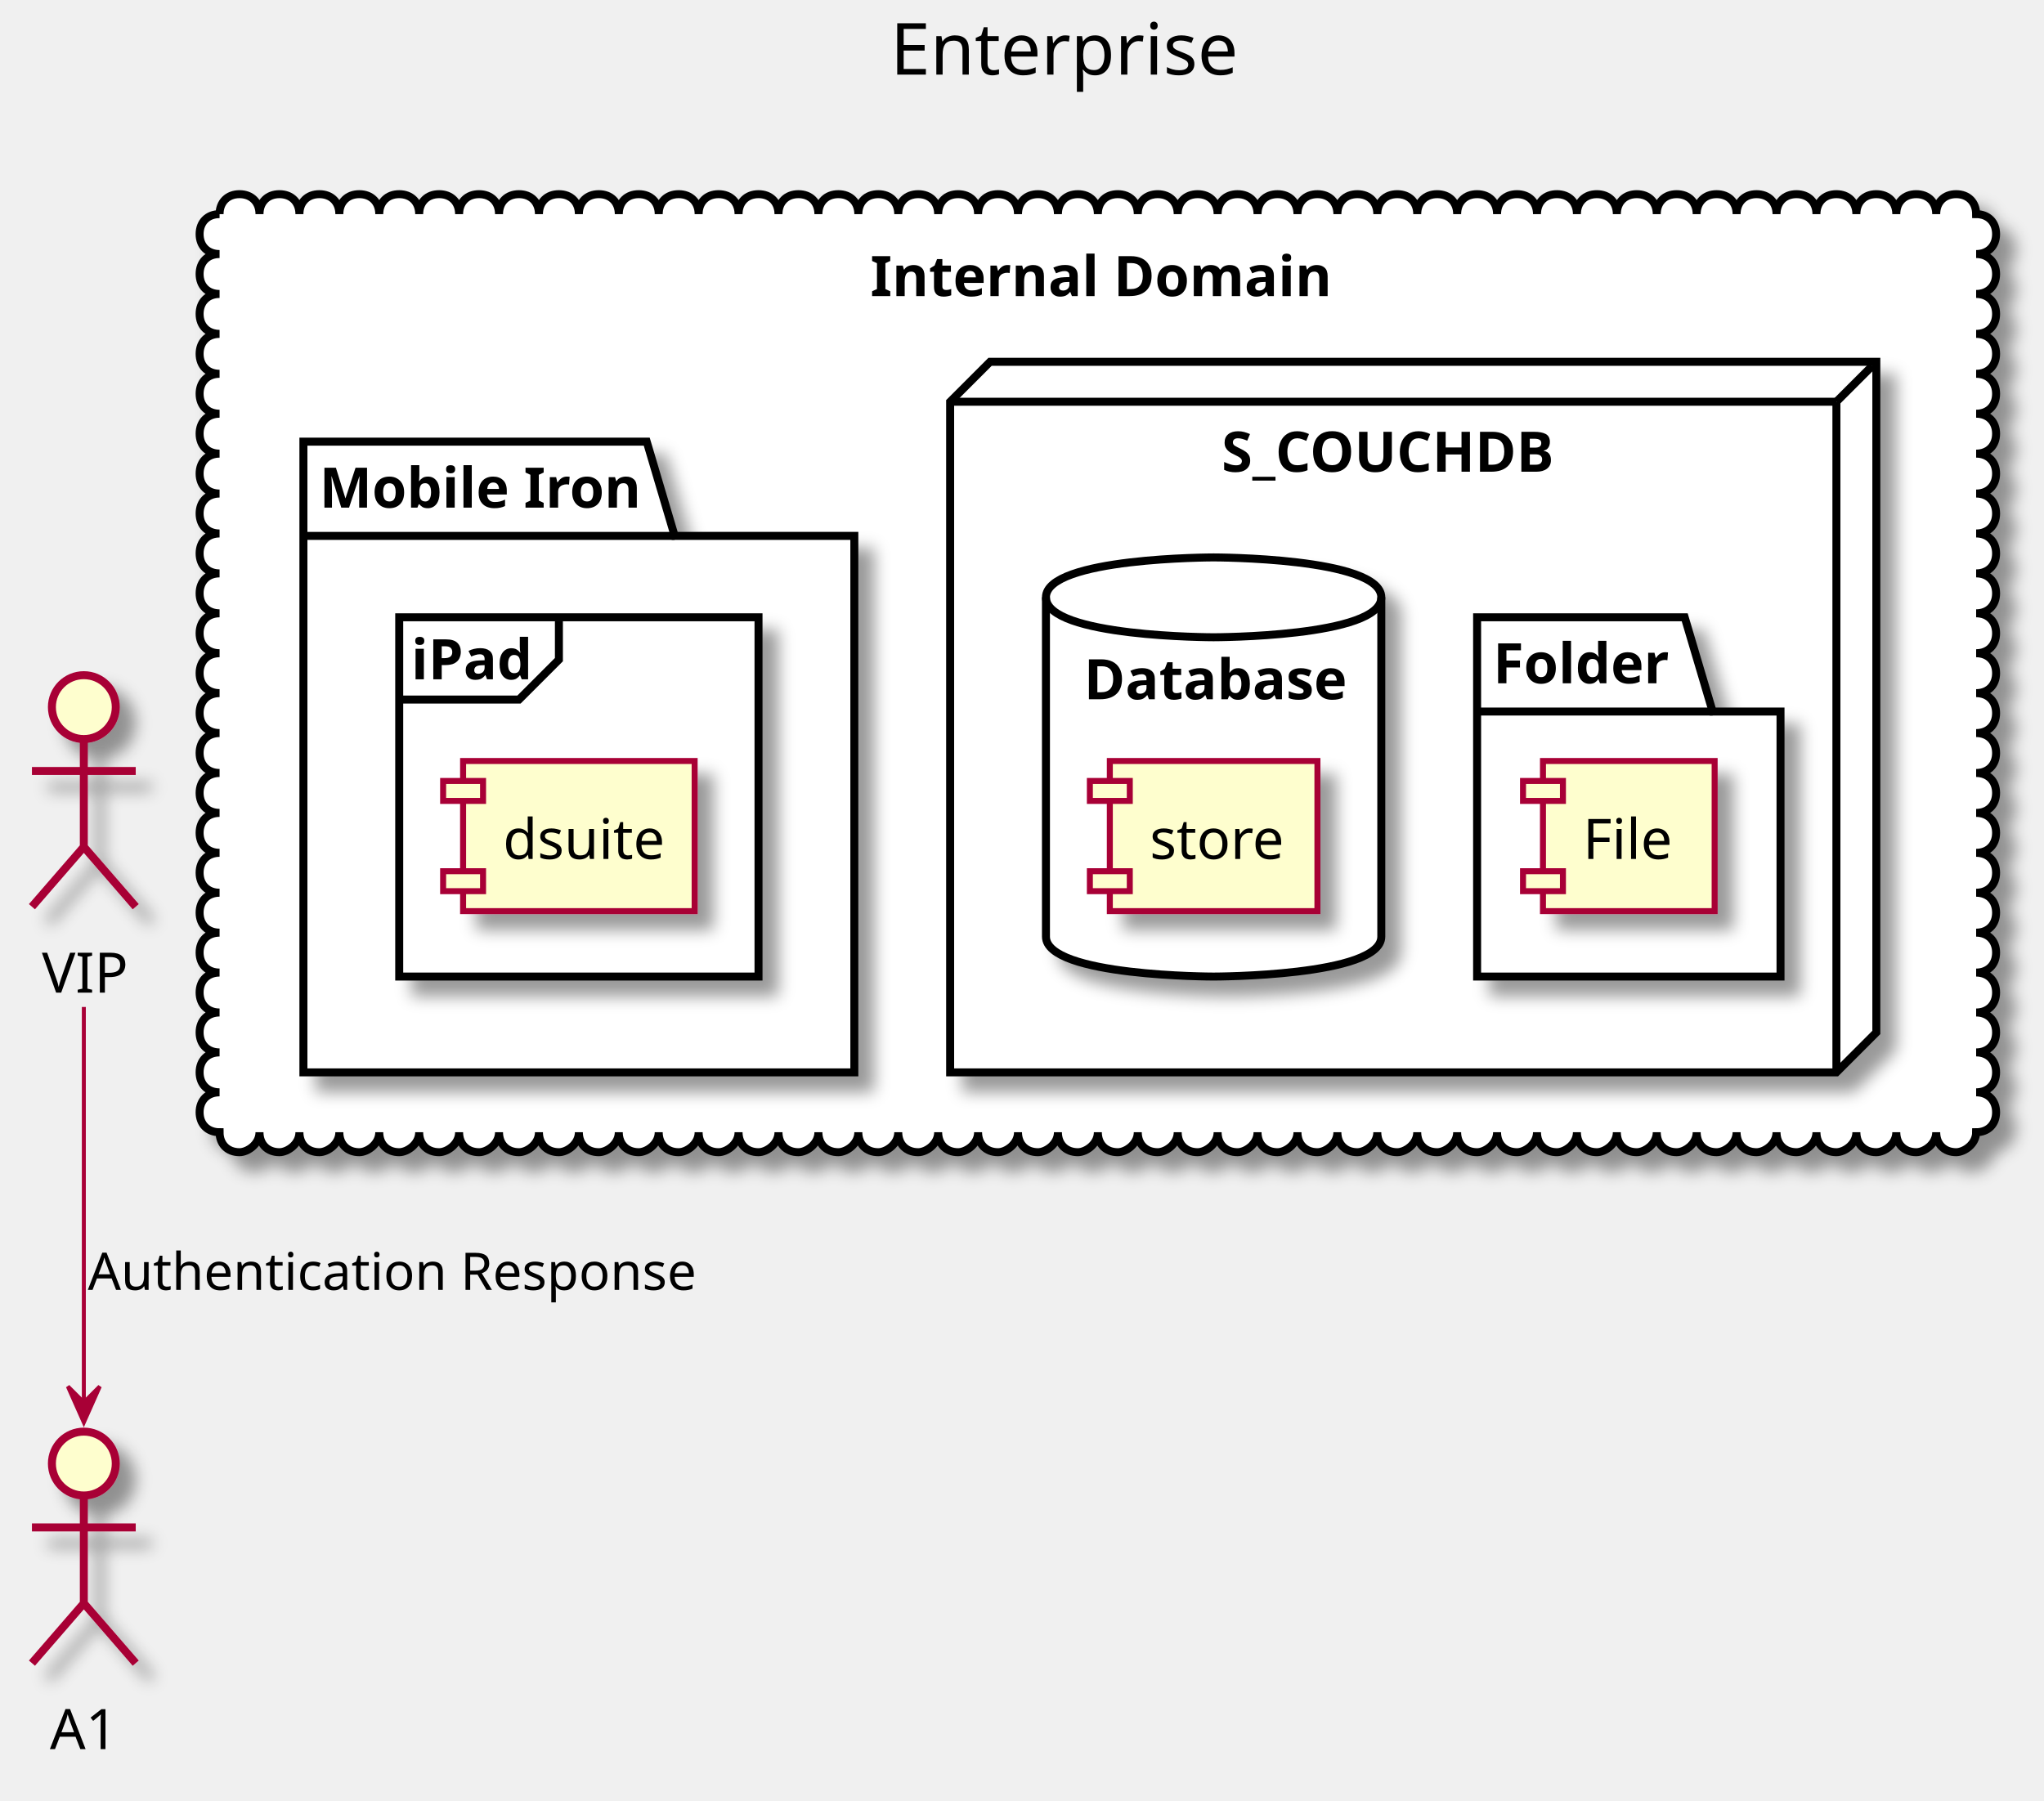
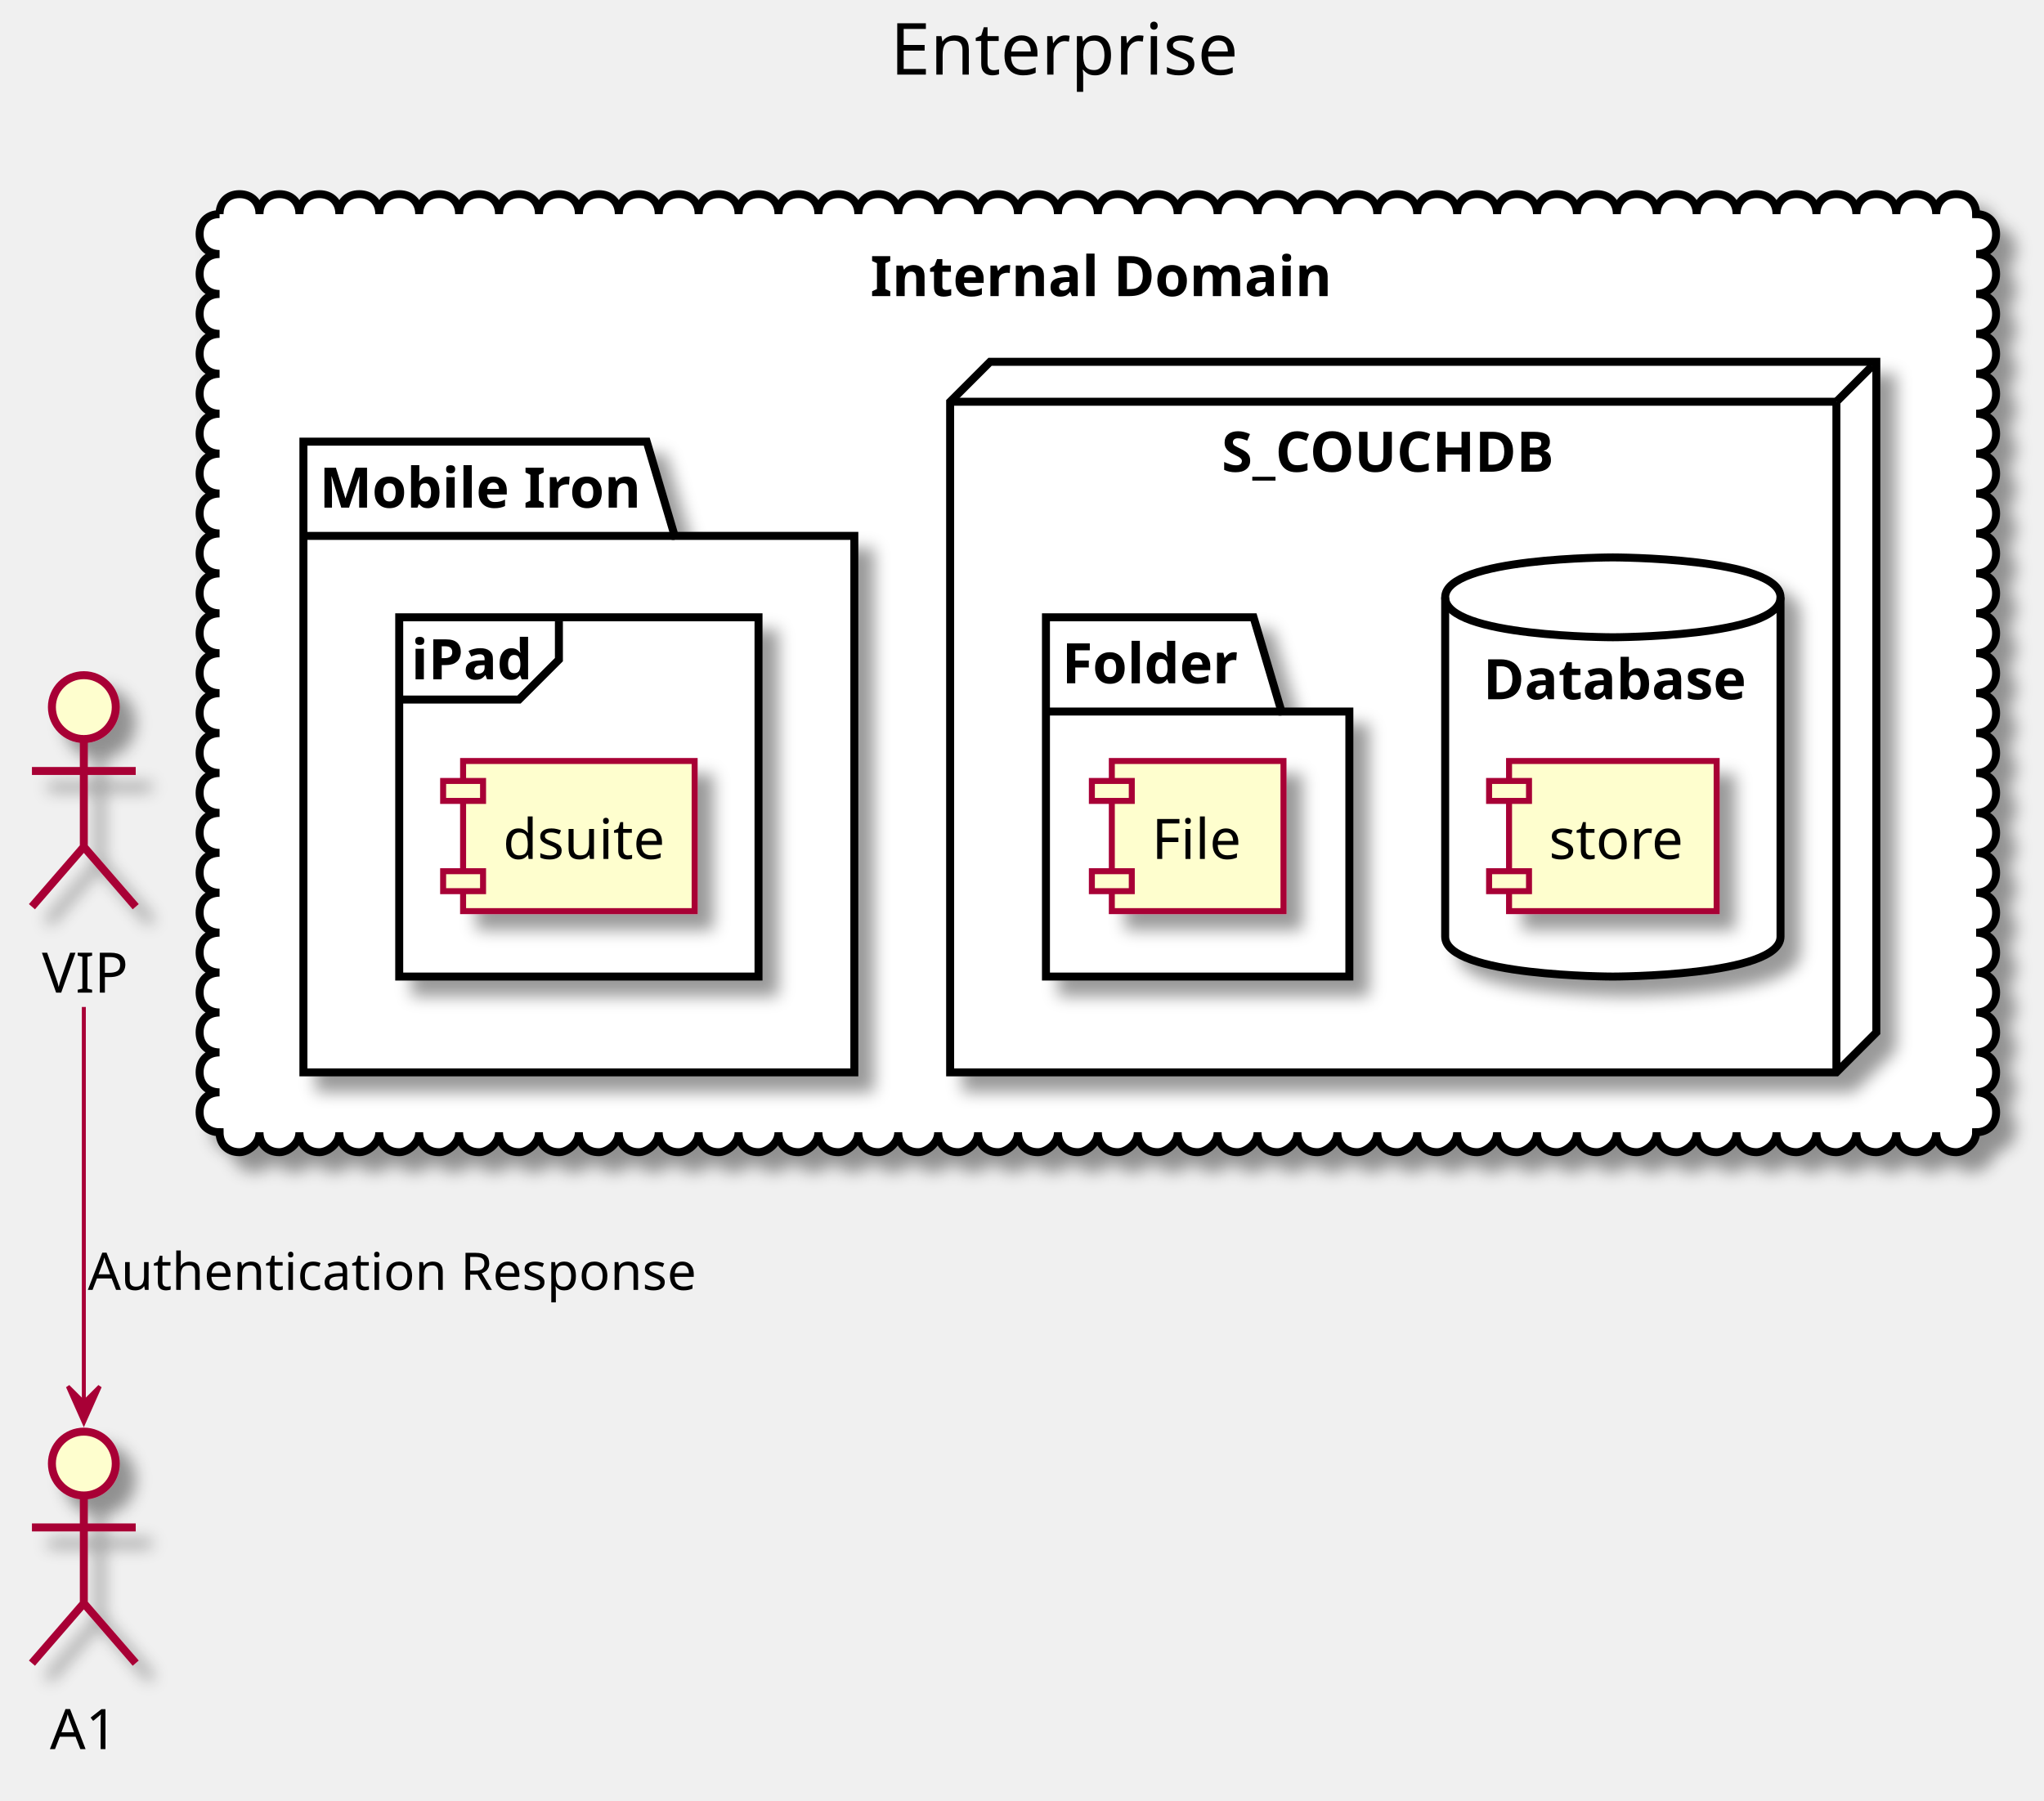
<svg xmlns="http://www.w3.org/2000/svg" contentScriptType="application/ecmascript" contentStyleType="text/css" height="451px" preserveAspectRatio="none" style="width:512px;height:451px;" version="1.1" viewBox="0 0 512 451" width="512px" zoomAndPan="magnify">
  <defs>
    <filter height="300%" id="fdfbs3be0p97h" width="300%" x="-1" y="-1">
      <feGaussianBlur result="blurOut" stdDeviation="2.0" />
      <feColorMatrix in="blurOut" result="blurOut2" type="matrix" values="0 0 0 0 0 0 0 0 0 0 0 0 0 0 0 0 0 0 .4 0" />
      <feOffset dx="4.0" dy="4.0" in="blurOut2" result="blurOut3" />
      <feBlend in="SourceGraphic" in2="blurOut3" mode="normal" />
    </filter>
  </defs>
  <g>
    <text fill="#000000" font-family="sans-serif" font-size="18" lengthAdjust="spacingAndGlyphs" textLength="82" x="223" y="18.686">Enterprise</text>
    <path d="M55,53.641 C55,50.641 57,48.641 60,48.641 C63,48.641 65,50.641 65,53.641 C65,50.641 67,48.641 70,48.641 C73,48.641 75,50.641 75,53.641 C75,50.641 77,48.641 80,48.641 C83,48.641 85,50.641 85,53.641 C85,50.641 87,48.641 90,48.641 C93,48.641 95,50.641 95,53.641 C95,50.641 97,48.641 100,48.641 C103,48.641 105,50.641 105,53.641 C105,50.641 107,48.641 110,48.641 C113,48.641 115,50.641 115,53.641 C115,50.641 117,48.641 120,48.641 C123,48.641 125,50.641 125,53.641 C125,50.641 127,48.641 130,48.641 C133,48.641 135,50.641 135,53.641 C135,50.641 137,48.641 140,48.641 C143,48.641 145,50.641 145,53.641 C145,50.641 147,48.641 150,48.641 C153,48.641 155,50.641 155,53.641 C155,50.641 157,48.641 160,48.641 C163,48.641 165,50.641 165,53.641 C165,50.641 167,48.641 170,48.641 C173,48.641 175,50.641 175,53.641 C175,50.641 177,48.641 180,48.641 C183,48.641 185,50.641 185,53.641 C185,50.641 187,48.641 190,48.641 C193,48.641 195,50.641 195,53.641 C195,50.641 197,48.641 200,48.641 C203,48.641 205,50.641 205,53.641 C205,50.641 207,48.641 210,48.641 C213,48.641 215,50.641 215,53.641 C215,50.641 217,48.641 220,48.641 C223,48.641 225,50.641 225,53.641 C225,50.641 227,48.641 230,48.641 C233,48.641 235,50.641 235,53.641 C235,50.641 237,48.641 240,48.641 C243,48.641 245,50.641 245,53.641 C245,50.641 247,48.641 250,48.641 C253,48.641 255,50.641 255,53.641 C255,50.641 257,48.641 260,48.641 C263,48.641 265,50.641 265,53.641 C265,50.641 267,48.641 270,48.641 C273,48.641 275,50.641 275,53.641 C275,50.641 277,48.641 280,48.641 C283,48.641 285,50.641 285,53.641 C285,50.641 287,48.641 290,48.641 C293,48.641 295,50.641 295,53.641 C295,50.641 297,48.641 300,48.641 C303,48.641 305,50.641 305,53.641 C305,50.641 307,48.641 310,48.641 C313,48.641 315,50.641 315,53.641 C315,50.641 317,48.641 320,48.641 C323,48.641 325,50.641 325,53.641 C325,50.641 327,48.641 330,48.641 C333,48.641 335,50.641 335,53.641 C335,50.641 337,48.641 340,48.641 C343,48.641 345,50.641 345,53.641 C345,50.641 347,48.641 350,48.641 C353,48.641 355,50.641 355,53.641 C355,50.641 357,48.641 360,48.641 C363,48.641 365,50.641 365,53.641 C365,50.641 367,48.641 370,48.641 C373,48.641 375,50.641 375,53.641 C375,50.641 377,48.641 380,48.641 C383,48.641 385,50.641 385,53.641 C385,50.641 387,48.641 390,48.641 C393,48.641 395,50.641 395,53.641 C395,50.641 397,48.641 400,48.641 C403,48.641 405,50.641 405,53.641 C405,50.641 407,48.641 410,48.641 C413,48.641 415,50.641 415,53.641 C415,50.641 417,48.641 420,48.641 C423,48.641 425,50.641 425,53.641 C425,50.641 427,48.641 430,48.641 C433,48.641 435,50.641 435,53.641 C435,50.641 437,48.641 440,48.641 C443,48.641 445,50.641 445,53.641 C445,50.641 447,48.641 450,48.641 C453,48.641 455,50.641 455,53.641 C455,50.641 457,48.641 460,48.641 C463,48.641 465,50.641 465,53.641 C465,50.641 467,48.641 470,48.641 C473,48.641 475,50.641 475,53.641 C475,50.641 477,48.641 480,48.641 C483,48.641 485,50.641 485,53.641 C485,50.641 487,48.641 490,48.641 C493,48.641 495,50.641 495,53.641 C498,53.641 500,55.641 500,58.641 C500,61.641 498,63.641 495,63.641 C498,63.641 500,65.641 500,68.641 C500,71.641 498,73.641 495,73.641 C498,73.641 500,75.641 500,78.641 C500,81.641 498,83.641 495,83.641 C498,83.641 500,85.641 500,88.641 C500,91.641 498,93.641 495,93.641 C498,93.641 500,95.641 500,98.641 C500,101.641 498,103.641 495,103.641 C498,103.641 500,105.641 500,108.641 C500,111.641 498,113.641 495,113.641 C498,113.641 500,115.641 500,118.641 C500,121.641 498,123.641 495,123.641 C498,123.641 500,125.641 500,128.641 C500,131.641 498,133.641 495,133.641 C498,133.641 500,135.641 500,138.641 C500,141.641 498,143.641 495,143.641 C498,143.641 500,145.641 500,148.641 C500,151.641 498,153.641 495,153.641 C498,153.641 500,155.641 500,158.641 C500,161.641 498,163.641 495,163.641 C498,163.641 500,165.641 500,168.641 C500,171.641 498,173.641 495,173.641 C498,173.641 500,175.641 500,178.641 C500,181.641 498,183.641 495,183.641 C498,183.641 500,185.641 500,188.641 C500,191.641 498,193.641 495,193.641 C498,193.641 500,195.641 500,198.641 C500,201.641 498,203.641 495,203.641 C498,203.641 500,205.641 500,208.641 C500,211.641 498,213.641 495,213.641 C498,213.641 500,215.641 500,218.641 C500,221.641 498,223.641 495,223.641 C498,223.641 500,225.641 500,228.641 C500,231.641 498,233.641 495,233.641 C498,233.641 500,235.641 500,238.641 C500,241.641 498,243.641 495,243.641 C498,243.641 500,245.641 500,248.641 C500,251.641 498,253.641 495,253.641 C498,253.641 500,255.641 500,258.641 C500,261.641 498,263.641 495,263.641 C498,263.641 500,265.641 500,268.641 C500,271.641 498,273.641 495,273.641 C498,273.641 500,275.641 500,278.641 C500,281.641 498,283.641 495,283.641 C495,286.641 492,288.641 490,288.641 C487,288.641 485,286.641 485,283.641 C485,286.641 482,288.641 480,288.641 C477,288.641 475,286.641 475,283.641 C475,286.641 472,288.641 470,288.641 C467,288.641 465,286.641 465,283.641 C465,286.641 462,288.641 460,288.641 C457,288.641 455,286.641 455,283.641 C455,286.641 452,288.641 450,288.641 C447,288.641 445,286.641 445,283.641 C445,286.641 442,288.641 440,288.641 C437,288.641 435,286.641 435,283.641 C435,286.641 432,288.641 430,288.641 C427,288.641 425,286.641 425,283.641 C425,286.641 422,288.641 420,288.641 C417,288.641 415,286.641 415,283.641 C415,286.641 412,288.641 410,288.641 C407,288.641 405,286.641 405,283.641 C405,286.641 402,288.641 400,288.641 C397,288.641 395,286.641 395,283.641 C395,286.641 392,288.641 390,288.641 C387,288.641 385,286.641 385,283.641 C385,286.641 382,288.641 380,288.641 C377,288.641 375,286.641 375,283.641 C375,286.641 372,288.641 370,288.641 C367,288.641 365,286.641 365,283.641 C365,286.641 362,288.641 360,288.641 C357,288.641 355,286.641 355,283.641 C355,286.641 352,288.641 350,288.641 C347,288.641 345,286.641 345,283.641 C345,286.641 342,288.641 340,288.641 C337,288.641 335,286.641 335,283.641 C335,286.641 332,288.641 330,288.641 C327,288.641 325,286.641 325,283.641 C325,286.641 322,288.641 320,288.641 C317,288.641 315,286.641 315,283.641 C315,286.641 312,288.641 310,288.641 C307,288.641 305,286.641 305,283.641 C305,286.641 302,288.641 300,288.641 C297,288.641 295,286.641 295,283.641 C295,286.641 292,288.641 290,288.641 C287,288.641 285,286.641 285,283.641 C285,286.641 282,288.641 280,288.641 C277,288.641 275,286.641 275,283.641 C275,286.641 272,288.641 270,288.641 C267,288.641 265,286.641 265,283.641 C265,286.641 262,288.641 260,288.641 C257,288.641 255,286.641 255,283.641 C255,286.641 252,288.641 250,288.641 C247,288.641 245,286.641 245,283.641 C245,286.641 242,288.641 240,288.641 C237,288.641 235,286.641 235,283.641 C235,286.641 232,288.641 230,288.641 C227,288.641 225,286.641 225,283.641 C225,286.641 222,288.641 220,288.641 C217,288.641 215,286.641 215,283.641 C215,286.641 212,288.641 210,288.641 C207,288.641 205,286.641 205,283.641 C205,286.641 202,288.641 200,288.641 C197,288.641 195,286.641 195,283.641 C195,286.641 192,288.641 190,288.641 C187,288.641 185,286.641 185,283.641 C185,286.641 182,288.641 180,288.641 C177,288.641 175,286.641 175,283.641 C175,286.641 172,288.641 170,288.641 C167,288.641 165,286.641 165,283.641 C165,286.641 162,288.641 160,288.641 C157,288.641 155,286.641 155,283.641 C155,286.641 152,288.641 150,288.641 C147,288.641 145,286.641 145,283.641 C145,286.641 142,288.641 140,288.641 C137,288.641 135,286.641 135,283.641 C135,286.641 132,288.641 130,288.641 C127,288.641 125,286.641 125,283.641 C125,286.641 122,288.641 120,288.641 C117,288.641 115,286.641 115,283.641 C115,286.641 112,288.641 110,288.641 C107,288.641 105,286.641 105,283.641 C105,286.641 102,288.641 100,288.641 C97,288.641 95,286.641 95,283.641 C95,286.641 92,288.641 90,288.641 C87,288.641 85,286.641 85,283.641 C85,286.641 82,288.641 80,288.641 C77,288.641 75,286.641 75,283.641 C75,286.641 72,288.641 70,288.641 C67,288.641 65,286.641 65,283.641 C65,286.641 62,288.641 60,288.641 C57,288.641 55,286.641 55,283.641 C52,283.641 50,281.641 50,278.641 C50,275.641 52,273.641 55,273.641 C52,273.641 50,271.641 50,268.641 C50,265.641 52,263.641 55,263.641 C52,263.641 50,261.641 50,258.641 C50,255.641 52,253.641 55,253.641 C52,253.641 50,251.641 50,248.641 C50,245.641 52,243.641 55,243.641 C52,243.641 50,241.641 50,238.641 C50,235.641 52,233.641 55,233.641 C52,233.641 50,231.641 50,228.641 C50,225.641 52,223.641 55,223.641 C52,223.641 50,221.641 50,218.641 C50,215.641 52,213.641 55,213.641 C52,213.641 50,211.641 50,208.641 C50,205.641 52,203.641 55,203.641 C52,203.641 50,201.641 50,198.641 C50,195.641 52,193.641 55,193.641 C52,193.641 50,191.641 50,188.641 C50,185.641 52,183.641 55,183.641 C52,183.641 50,181.641 50,178.641 C50,175.641 52,173.641 55,173.641 C52,173.641 50,171.641 50,168.641 C50,165.641 52,163.641 55,163.641 C52,163.641 50,161.641 50,158.641 C50,155.641 52,153.641 55,153.641 C52,153.641 50,151.641 50,148.641 C50,145.641 52,143.641 55,143.641 C52,143.641 50,141.641 50,138.641 C50,135.641 52,133.641 55,133.641 C52,133.641 50,131.641 50,128.641 C50,125.641 52,123.641 55,123.641 C52,123.641 50,121.641 50,118.641 C50,115.641 52,113.641 55,113.641 C52,113.641 50,111.641 50,108.641 C50,105.641 52,103.641 55,103.641 C52,103.641 50,101.641 50,98.641 C50,95.641 52,93.641 55,93.641 C52,93.641 50,91.641 50,88.641 C50,85.641 52,83.641 55,83.641 C52,83.641 50,81.641 50,78.641 C50,75.641 52,73.641 55,73.641 C52,73.641 50,71.641 50,68.641 C50,65.641 52,63.641 55,63.641 C52,63.641 50,61.641 50,58.641 C50,55.641 52,53.641 55,53.641 " fill="#FFFFFF" filter="url(#fdfbs3be0p97h)" style="stroke: #000000; stroke-width: 2.0;" />
    <text fill="#000000" font-family="sans-serif" font-size="14" font-weight="bold" lengthAdjust="spacingAndGlyphs" textLength="110" x="218" y="74.174">Internal Domain</text>
    <polygon fill="#FFFFFF" filter="url(#fdfbs3be0p97h)" points="76,110.641,162,110.641,169,134.25,214,134.25,214,268.641,76,268.641,76,110.641" style="stroke: #000000; stroke-width: 2.0;" />
    <line style="stroke: #000000; stroke-width: 2.0;" x1="76" x2="169" y1="134.25" y2="134.25" />
    <text fill="#000000" font-family="sans-serif" font-size="14" font-weight="bold" lengthAdjust="spacingAndGlyphs" textLength="80" x="80" y="127.174">Mobile Iron</text>
    <rect fill="#FFFFFF" filter="url(#fdfbs3be0p97h)" height="90" style="stroke: #000000; stroke-width: 2.0;" width="90" x="100" y="154.641" />
    <path d="M140,155.641 L140,165.25 L130,175.25 L100,175.25 " fill="none" style="stroke: #000000; stroke-width: 2.0;" />
    <text fill="#000000" font-family="sans-serif" font-size="14" font-weight="bold" lengthAdjust="spacingAndGlyphs" textLength="30" x="103" y="170.174">iPad</text>
    <polygon fill="#FFFFFF" filter="url(#fdfbs3be0p97h)" points="238,100.641,248,90.641,470,90.641,470,258.641,460,268.641,238,268.641,238,100.641" style="stroke: #000000; stroke-width: 2.0;" />
    <line style="stroke: #000000; stroke-width: 2.0;" x1="460" x2="469" y1="100.641" y2="91.641" />
    <line style="stroke: #000000; stroke-width: 2.0;" x1="238" x2="460" y1="100.641" y2="100.641" />
    <line style="stroke: #000000; stroke-width: 2.0;" x1="460" x2="460" y1="100.641" y2="268.641" />
    <text fill="#000000" font-family="sans-serif" font-size="14" font-weight="bold" lengthAdjust="spacingAndGlyphs" textLength="88" x="306" y="118.174">S_COUCHDB</text>
-     <path d="M262,149.641 C262,139.641 304,139.641 304,139.641 C304,139.641 346,139.641 346,149.641 L346,234.641 C346,244.641 304,244.641 304,244.641 C304,244.641 262,244.641 262,234.641 L262,149.641 " fill="#FFFFFF" filter="url(#fdfbs3be0p97h)" style="stroke: #000000; stroke-width: 2.0;" />
-     <path d="M262,149.641 C262,159.641 304,159.641 304,159.641 C304,159.641 346,159.641 346,149.641 " fill="none" style="stroke: #000000; stroke-width: 2.0;" />
-     <text fill="#000000" font-family="sans-serif" font-size="14" font-weight="bold" lengthAdjust="spacingAndGlyphs" textLength="65" x="271.5" y="175.174">Database</text>
-     <polygon fill="#FFFFFF" filter="url(#fdfbs3be0p97h)" points="370,154.641,422,154.641,429,178.25,446,178.25,446,244.641,370,244.641,370,154.641" style="stroke: #000000; stroke-width: 2.0;" />
-     <line style="stroke: #000000; stroke-width: 2.0;" x1="370" x2="429" y1="178.25" y2="178.25" />
-     <text fill="#000000" font-family="sans-serif" font-size="14" font-weight="bold" lengthAdjust="spacingAndGlyphs" textLength="46" x="374" y="171.174">Folder</text>
+     <path d="M362,149.641 C362,139.641 404,139.641 404,139.641 C404,139.641 446,139.641 446,149.641 L446,234.641 C446,244.641 404,244.641 404,244.641 C404,244.641 362,244.641 362,234.641 L362,149.641 " fill="#FFFFFF" filter="url(#fdfbs3be0p97h)" style="stroke: #000000; stroke-width: 2.0;" />
+     <path d="M362,149.641 C362,159.641 404,159.641 404,159.641 C404,159.641 446,159.641 446,149.641 " fill="none" style="stroke: #000000; stroke-width: 2.0;" />
+     <text fill="#000000" font-family="sans-serif" font-size="14" font-weight="bold" lengthAdjust="spacingAndGlyphs" textLength="65" x="371.5" y="175.174">Database</text>
+     <polygon fill="#FFFFFF" filter="url(#fdfbs3be0p97h)" points="262,154.641,314,154.641,321,178.25,338,178.25,338,244.641,262,244.641,262,154.641" style="stroke: #000000; stroke-width: 2.0;" />
+     <line style="stroke: #000000; stroke-width: 2.0;" x1="262" x2="321" y1="178.25" y2="178.25" />
+     <text fill="#000000" font-family="sans-serif" font-size="14" font-weight="bold" lengthAdjust="spacingAndGlyphs" textLength="46" x="266" y="171.174">Folder</text>
    <rect fill="#FEFECE" filter="url(#fdfbs3be0p97h)" height="37.609" style="stroke: #A80036; stroke-width: 1.5;" width="58" x="116" y="190.641" />
    <rect fill="#FEFECE" height="5" style="stroke: #A80036; stroke-width: 1.5;" width="10" x="111" y="195.641" />
    <rect fill="#FEFECE" height="5" style="stroke: #A80036; stroke-width: 1.5;" width="10" x="111" y="218.25" />
    <text fill="#000000" font-family="sans-serif" font-size="14" lengthAdjust="spacingAndGlyphs" textLength="38" x="126" y="215.174">dsuite</text>
-     <rect fill="#FEFECE" filter="url(#fdfbs3be0p97h)" height="37.609" style="stroke: #A80036; stroke-width: 1.5;" width="52" x="278" y="190.641" />
-     <rect fill="#FEFECE" height="5" style="stroke: #A80036; stroke-width: 1.5;" width="10" x="273" y="195.641" />
-     <rect fill="#FEFECE" height="5" style="stroke: #A80036; stroke-width: 1.5;" width="10" x="273" y="218.25" />
-     <text fill="#000000" font-family="sans-serif" font-size="14" lengthAdjust="spacingAndGlyphs" textLength="32" x="288" y="215.174">store</text>
-     <rect fill="#FEFECE" filter="url(#fdfbs3be0p97h)" height="37.609" style="stroke: #A80036; stroke-width: 1.5;" width="43" x="386.5" y="190.641" />
-     <rect fill="#FEFECE" height="5" style="stroke: #A80036; stroke-width: 1.5;" width="10" x="381.5" y="195.641" />
-     <rect fill="#FEFECE" height="5" style="stroke: #A80036; stroke-width: 1.5;" width="10" x="381.5" y="218.25" />
-     <text fill="#000000" font-family="sans-serif" font-size="14" lengthAdjust="spacingAndGlyphs" textLength="23" x="396.5" y="215.174">File</text>
+     <rect fill="#FEFECE" filter="url(#fdfbs3be0p97h)" height="37.609" style="stroke: #A80036; stroke-width: 1.5;" width="52" x="378" y="190.641" />
+     <rect fill="#FEFECE" height="5" style="stroke: #A80036; stroke-width: 1.5;" width="10" x="373" y="195.641" />
+     <rect fill="#FEFECE" height="5" style="stroke: #A80036; stroke-width: 1.5;" width="10" x="373" y="218.25" />
+     <text fill="#000000" font-family="sans-serif" font-size="14" lengthAdjust="spacingAndGlyphs" textLength="32" x="388" y="215.174">store</text>
+     <rect fill="#FEFECE" filter="url(#fdfbs3be0p97h)" height="37.609" style="stroke: #A80036; stroke-width: 1.5;" width="43" x="278.5" y="190.641" />
+     <rect fill="#FEFECE" height="5" style="stroke: #A80036; stroke-width: 1.5;" width="10" x="273.5" y="195.641" />
+     <rect fill="#FEFECE" height="5" style="stroke: #A80036; stroke-width: 1.5;" width="10" x="273.5" y="218.25" />
+     <text fill="#000000" font-family="sans-serif" font-size="14" lengthAdjust="spacingAndGlyphs" textLength="23" x="288.5" y="215.174">File</text>
    <ellipse cx="21" cy="177.141" fill="#FEFECE" filter="url(#fdfbs3be0p97h)" rx="8" ry="8" style="stroke: #A80036; stroke-width: 2.0;" />
    <path d="M21,185.141 L21,212.141 M8,193.141 L34,193.141 M21,212.141 L8,227.141 M21,212.141 L34,227.141 " fill="#FEFECE" filter="url(#fdfbs3be0p97h)" style="stroke: #A80036; stroke-width: 2.0;" />
    <text fill="#000000" font-family="sans-serif" font-size="14" lengthAdjust="spacingAndGlyphs" textLength="21" x="10.5" y="248.674">VIP</text>
    <ellipse cx="21" cy="366.641" fill="#FEFECE" filter="url(#fdfbs3be0p97h)" rx="8" ry="8" style="stroke: #A80036; stroke-width: 2.0;" />
    <path d="M21,374.641 L21,401.641 M8,382.641 L34,382.641 M21,401.641 L8,416.641 M21,401.641 L34,416.641 " fill="#FEFECE" filter="url(#fdfbs3be0p97h)" style="stroke: #A80036; stroke-width: 2.0;" />
    <text fill="#000000" font-family="sans-serif" font-size="14" lengthAdjust="spacingAndGlyphs" textLength="17" x="12.5" y="438.174">A1</text>
    <path d="M21,252.253 C21,281.524 21,320.737 21,351.137 " fill="none" id="P_VIP-A1" style="stroke: #A80036; stroke-width: 1.0;" />
    <polygon fill="#A80036" points="21,356.321,25,347.321,21,351.321,17,347.321,21,356.321" style="stroke: #A80036; stroke-width: 1.0;" />
    <text fill="#000000" font-family="sans-serif" font-size="13" lengthAdjust="spacingAndGlyphs" textLength="145" x="22" y="323.136">Authentication Response</text>
  </g>
</svg>
